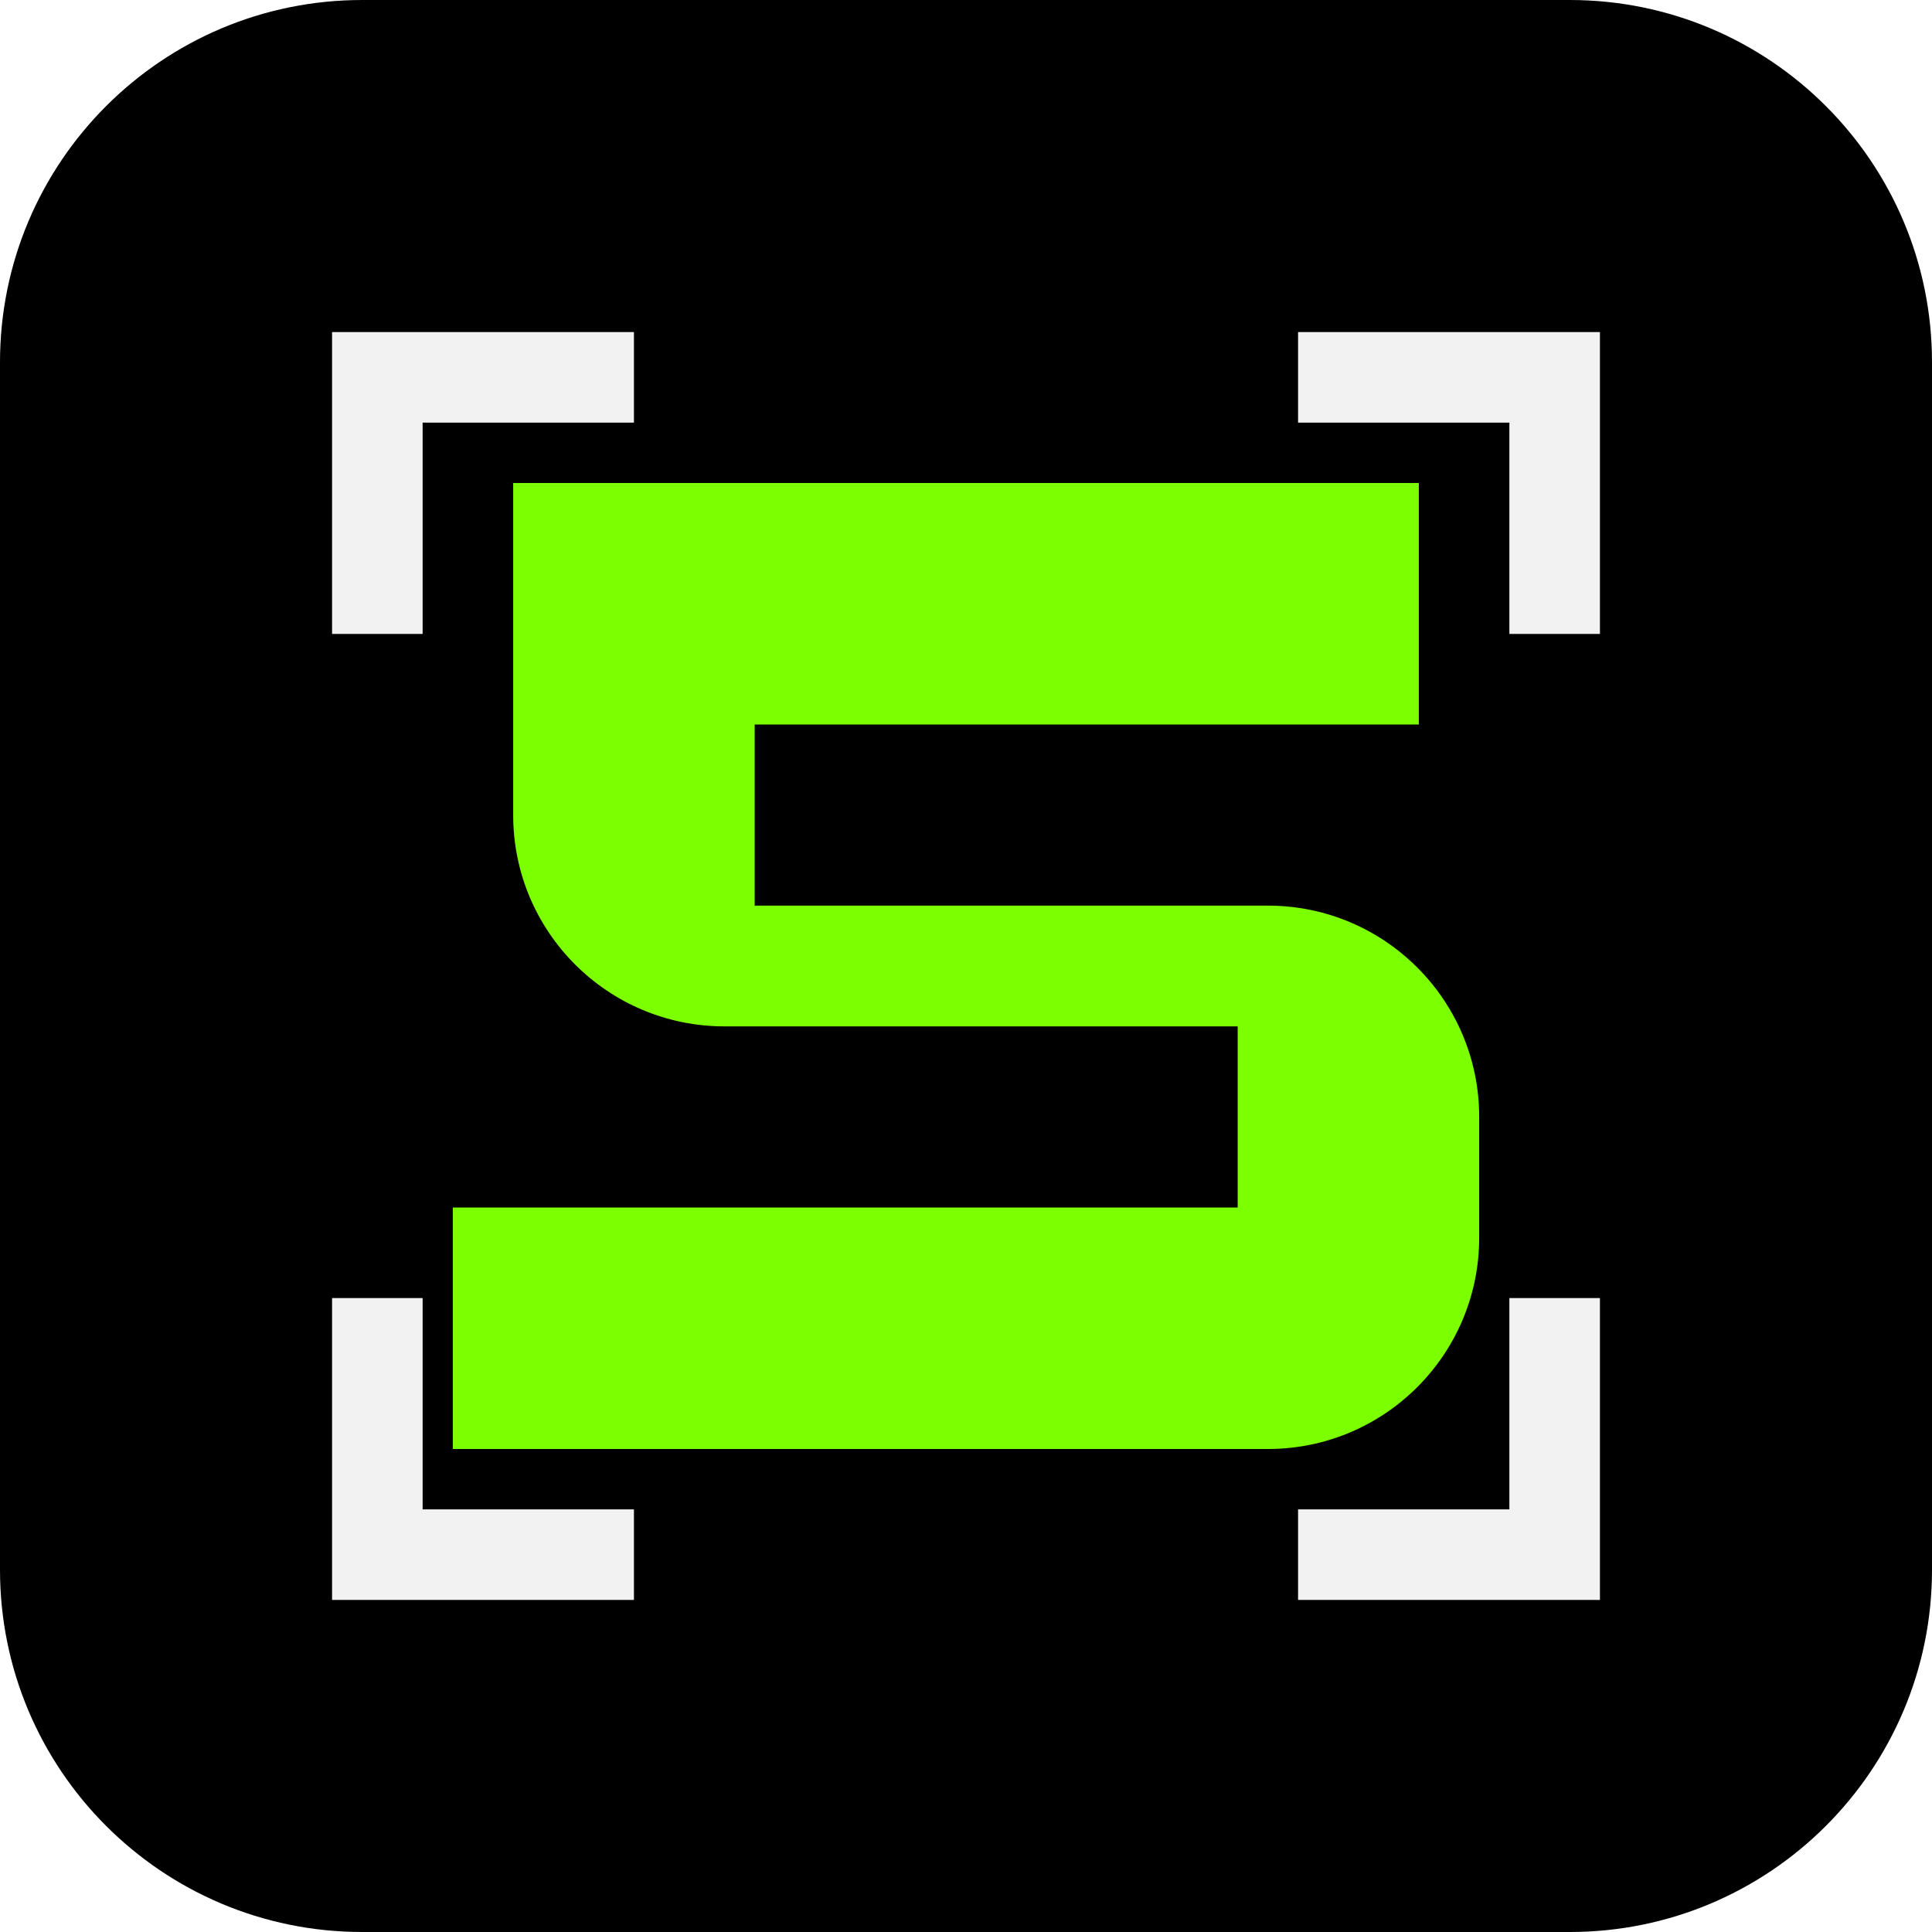
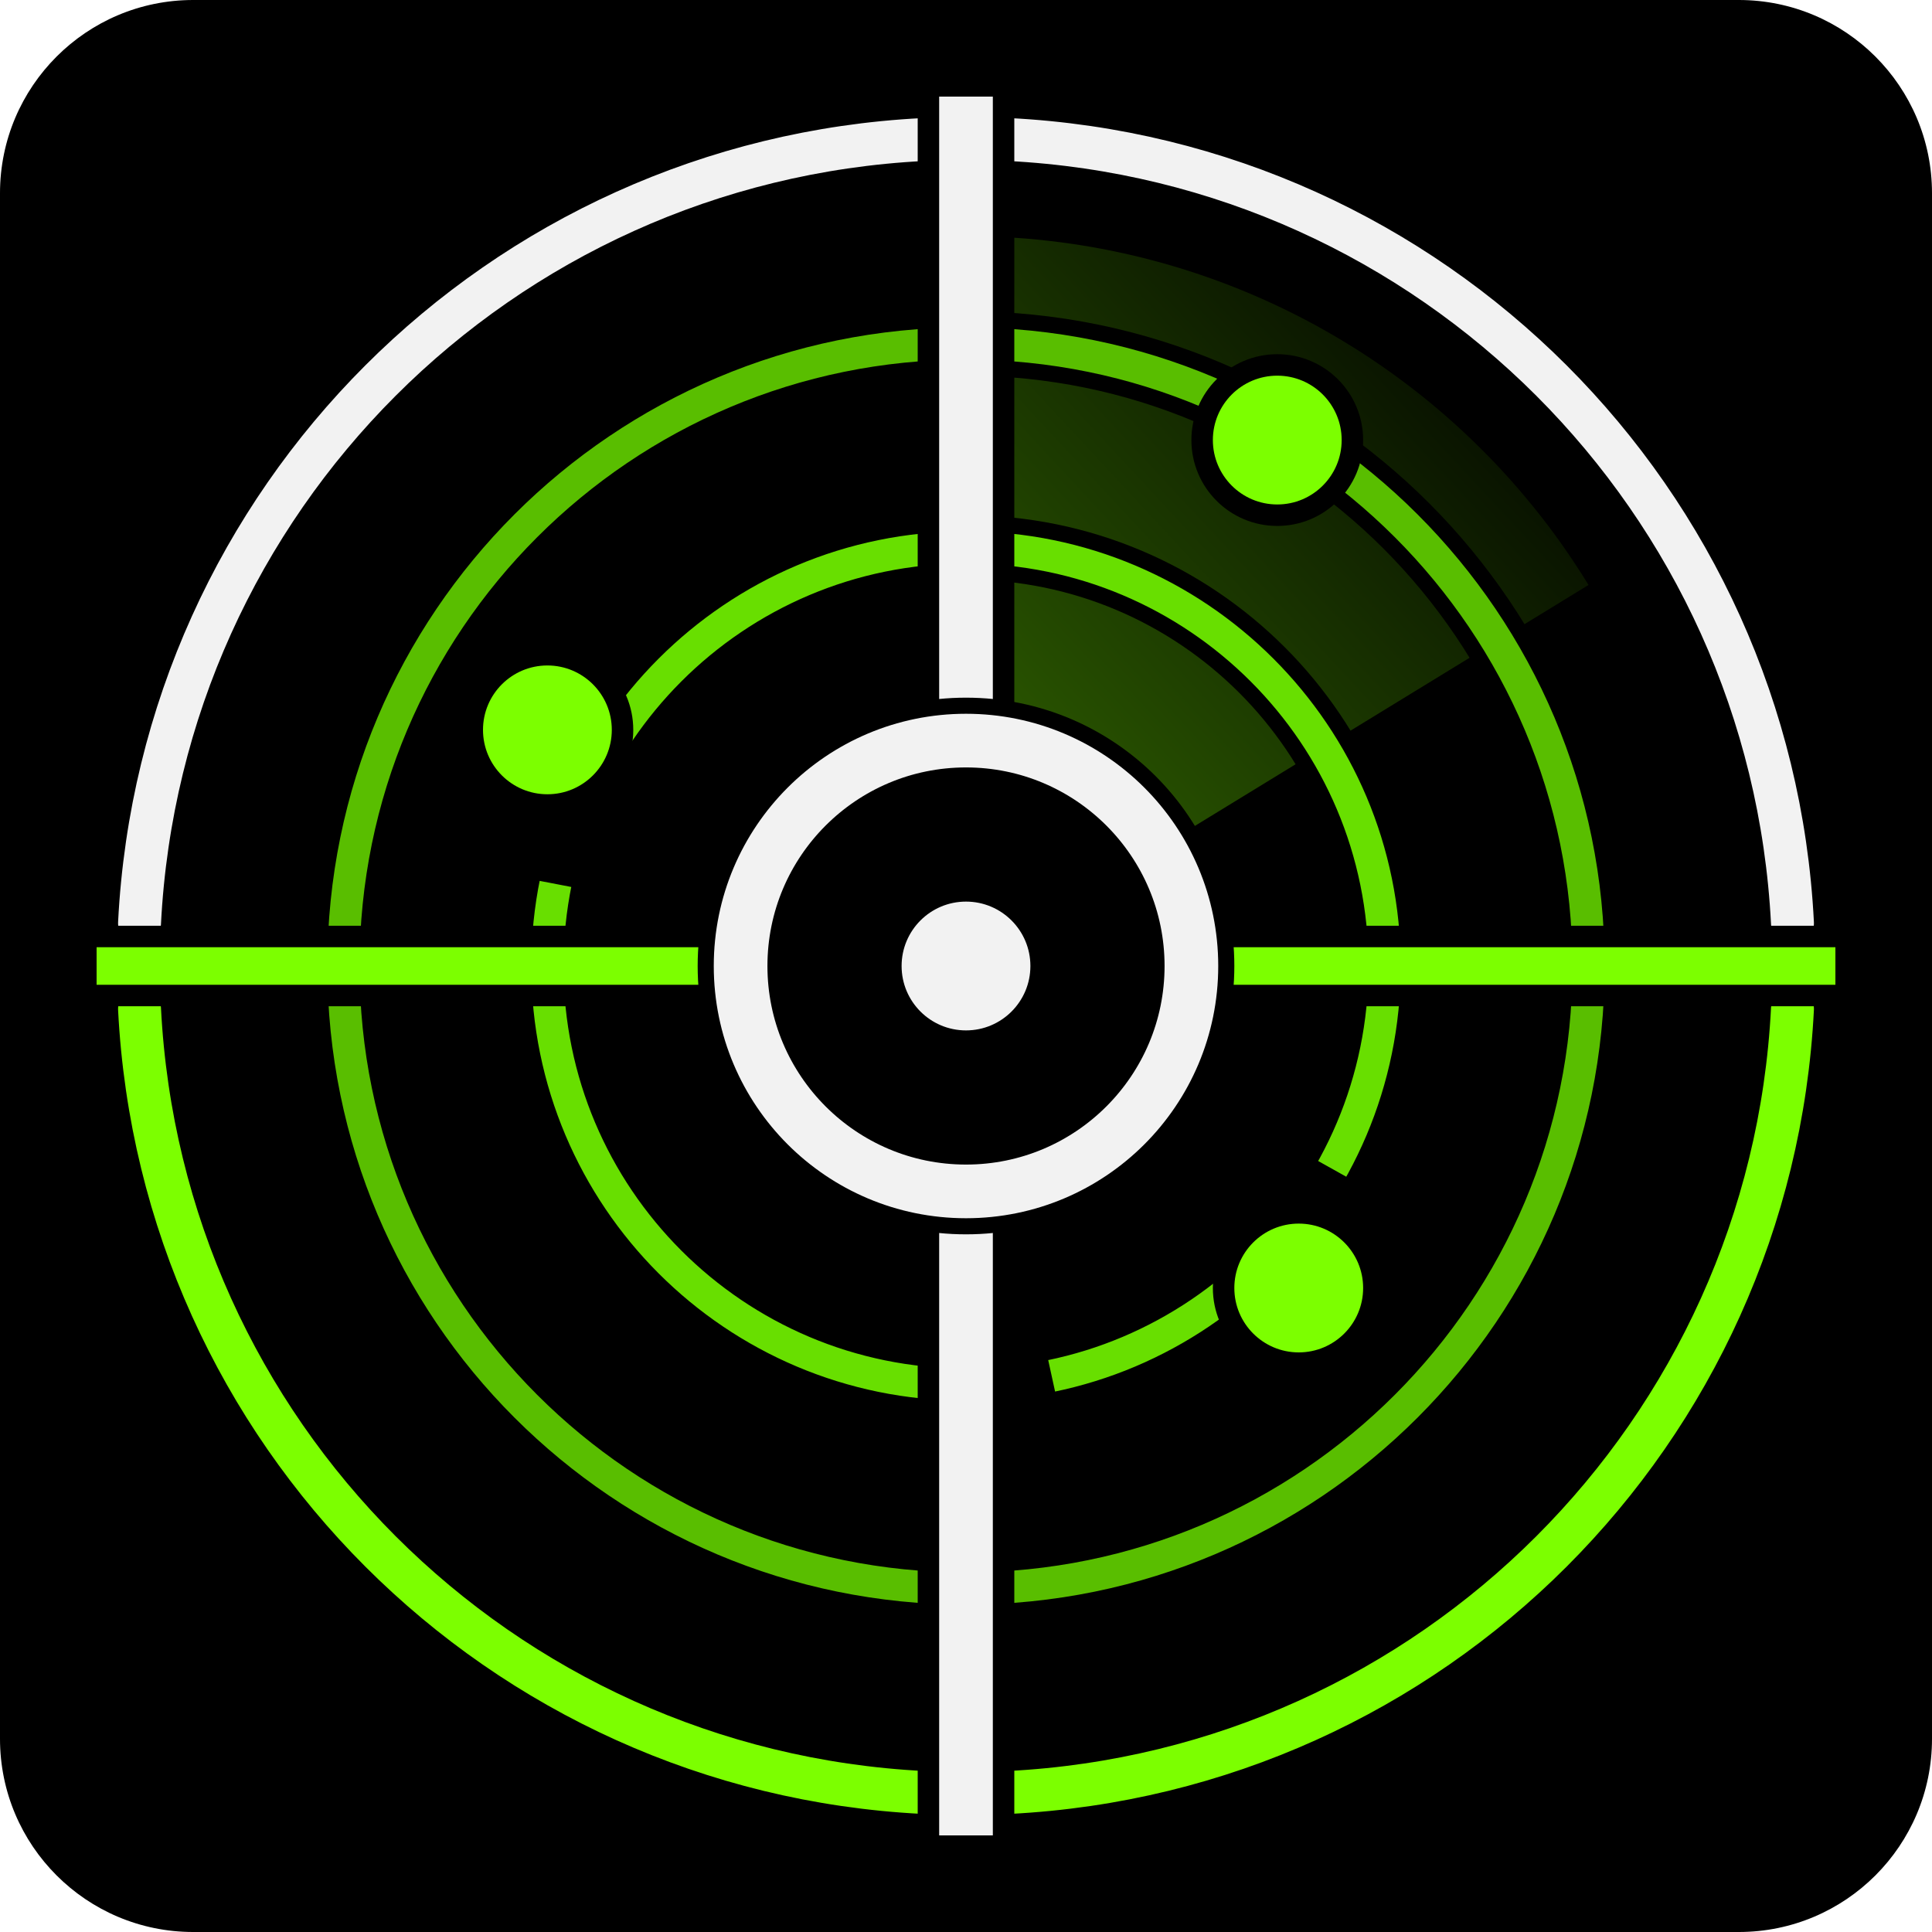
- <svg xmlns="http://www.w3.org/2000/svg" viewBox="0 0 64 64" role="img" aria-label="Soccer Radar">
-   <rect width="64" height="64" rx="12" fill="#000" />
-   <path d="M17 16h30v8H25v6h17a7 7 0 0 1 7 7v4a7 7 0 0 1-7 7H15v-8h26v-6H24a7 7 0 0 1-7-7V16Z" fill="#7cff00" />
-   <path d="M11 11h10v3h-7v7h-3V11Zm42 0v10h-3v-7h-7v-3h10ZM11 53V43h3v7h7v3H11Zm42 0H43v-3h7v-7h3v10Z" fill="#f2f2f2" />
+ <svg xmlns="http://www.w3.org/2000/svg" viewBox="0 0 360 360" role="img" aria-label="Soccer Radar">
+   <defs>
+     <linearGradient id="radar-sweep" x1="180" y1="180" x2="294" y2="74" gradientUnits="userSpaceOnUse">
+       <stop offset="0" stop-color="#7cff00" stop-opacity=".42" />
+       <stop offset="1" stop-color="#7cff00" stop-opacity=".03" />
+     </linearGradient>
+   </defs>
+   <rect width="360" height="360" rx="36" fill="#000" />
+   <path d="M180 180V44A136 136 0 0 1 296 109Z" fill="url(#radar-sweep)" />
+   <circle cx="180" cy="180" r="116" fill="none" stroke="#000" stroke-width="12" />
+   <circle cx="180" cy="180" r="116" fill="none" stroke="#59be00" stroke-width="6" />
+   <circle cx="180" cy="180" r="78" fill="none" stroke="#000" stroke-width="12" stroke-dasharray="162 22 45 22 132 22" transform="rotate(-90 180 180)" />
+   <circle cx="180" cy="180" r="78" fill="none" stroke="#68df00" stroke-width="6" stroke-dasharray="162 22 45 22 132 22" transform="rotate(-90 180 180)" />
+   <path d="M26 172A154 154 0 0 1 172 26M188 26A154 154 0 0 1 334 172" fill="none" stroke="#000" stroke-width="16" stroke-linecap="round" />
+   <path d="M334 188A154 154 0 0 1 188 334M172 334A154 154 0 0 1 26 188" fill="none" stroke="#000" stroke-width="16" stroke-linecap="round" />
+   <path d="M26 172A154 154 0 0 1 172 26M188 26A154 154 0 0 1 334 172" fill="none" stroke="#f2f2f2" stroke-width="8" stroke-linecap="round" />
+   <path d="M334 188A154 154 0 0 1 188 334M172 334A154 154 0 0 1 26 188" fill="none" stroke="#7cff00" stroke-width="8" stroke-linecap="round" />
+   <path d="M180 18V342" fill="none" stroke="#000" stroke-width="18" />
+   <path d="M18 180H342" fill="none" stroke="#000" stroke-width="15" />
+   <path d="M180 18V342" fill="none" stroke="#f2f2f2" stroke-width="10" />
+   <path d="M18 180H342" fill="none" stroke="#7cff00" stroke-width="7" />
+   <circle cx="102" cy="136" r="16" fill="#000" />
+   <circle cx="238" cy="82" r="16" fill="#000" />
+   <circle cx="242" cy="240" r="16" fill="#000" />
+   <circle cx="102" cy="136" r="12" fill="#7cff00" />
+   <circle cx="238" cy="82" r="12" fill="#7cff00" />
+   <circle cx="242" cy="240" r="12" fill="#7cff00" />
+   <circle cx="180" cy="180" r="42" fill="#000" stroke="#000" stroke-width="16" />
+   <circle cx="180" cy="180" r="42" fill="#000" stroke="#f2f2f2" stroke-width="10" />
+   <circle cx="180" cy="180" r="12" fill="#f2f2f2" />
</svg>
